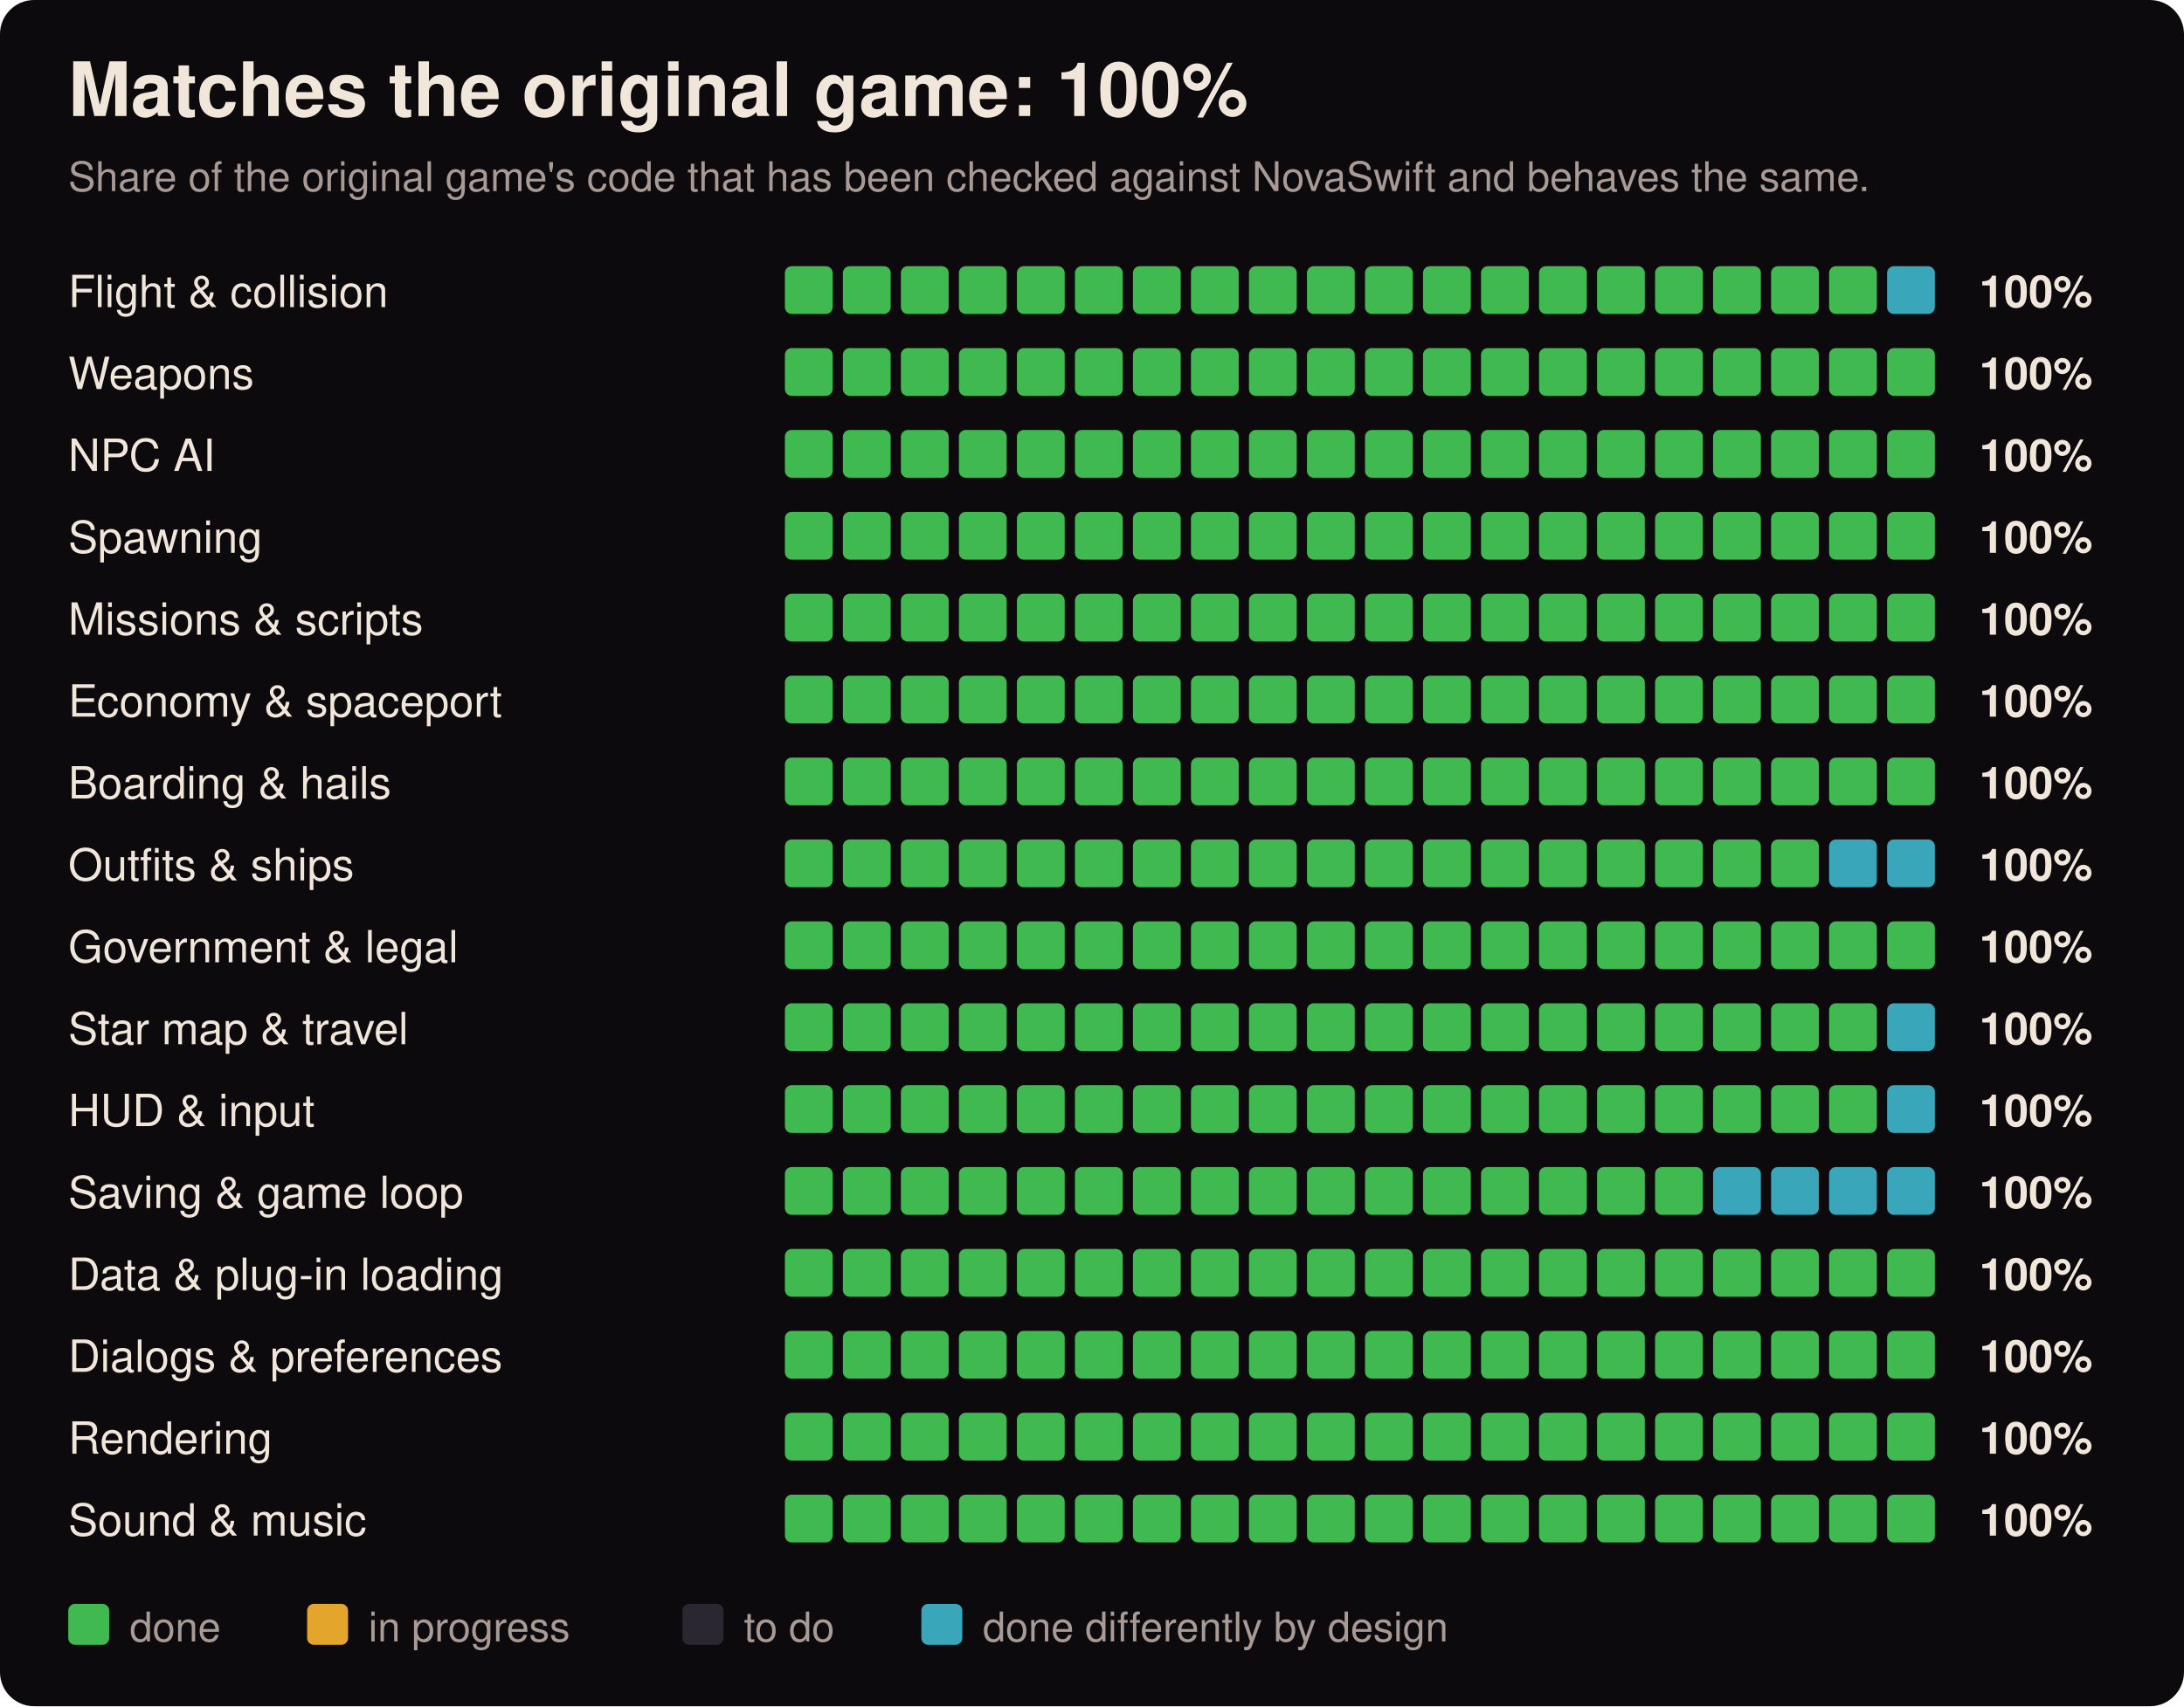
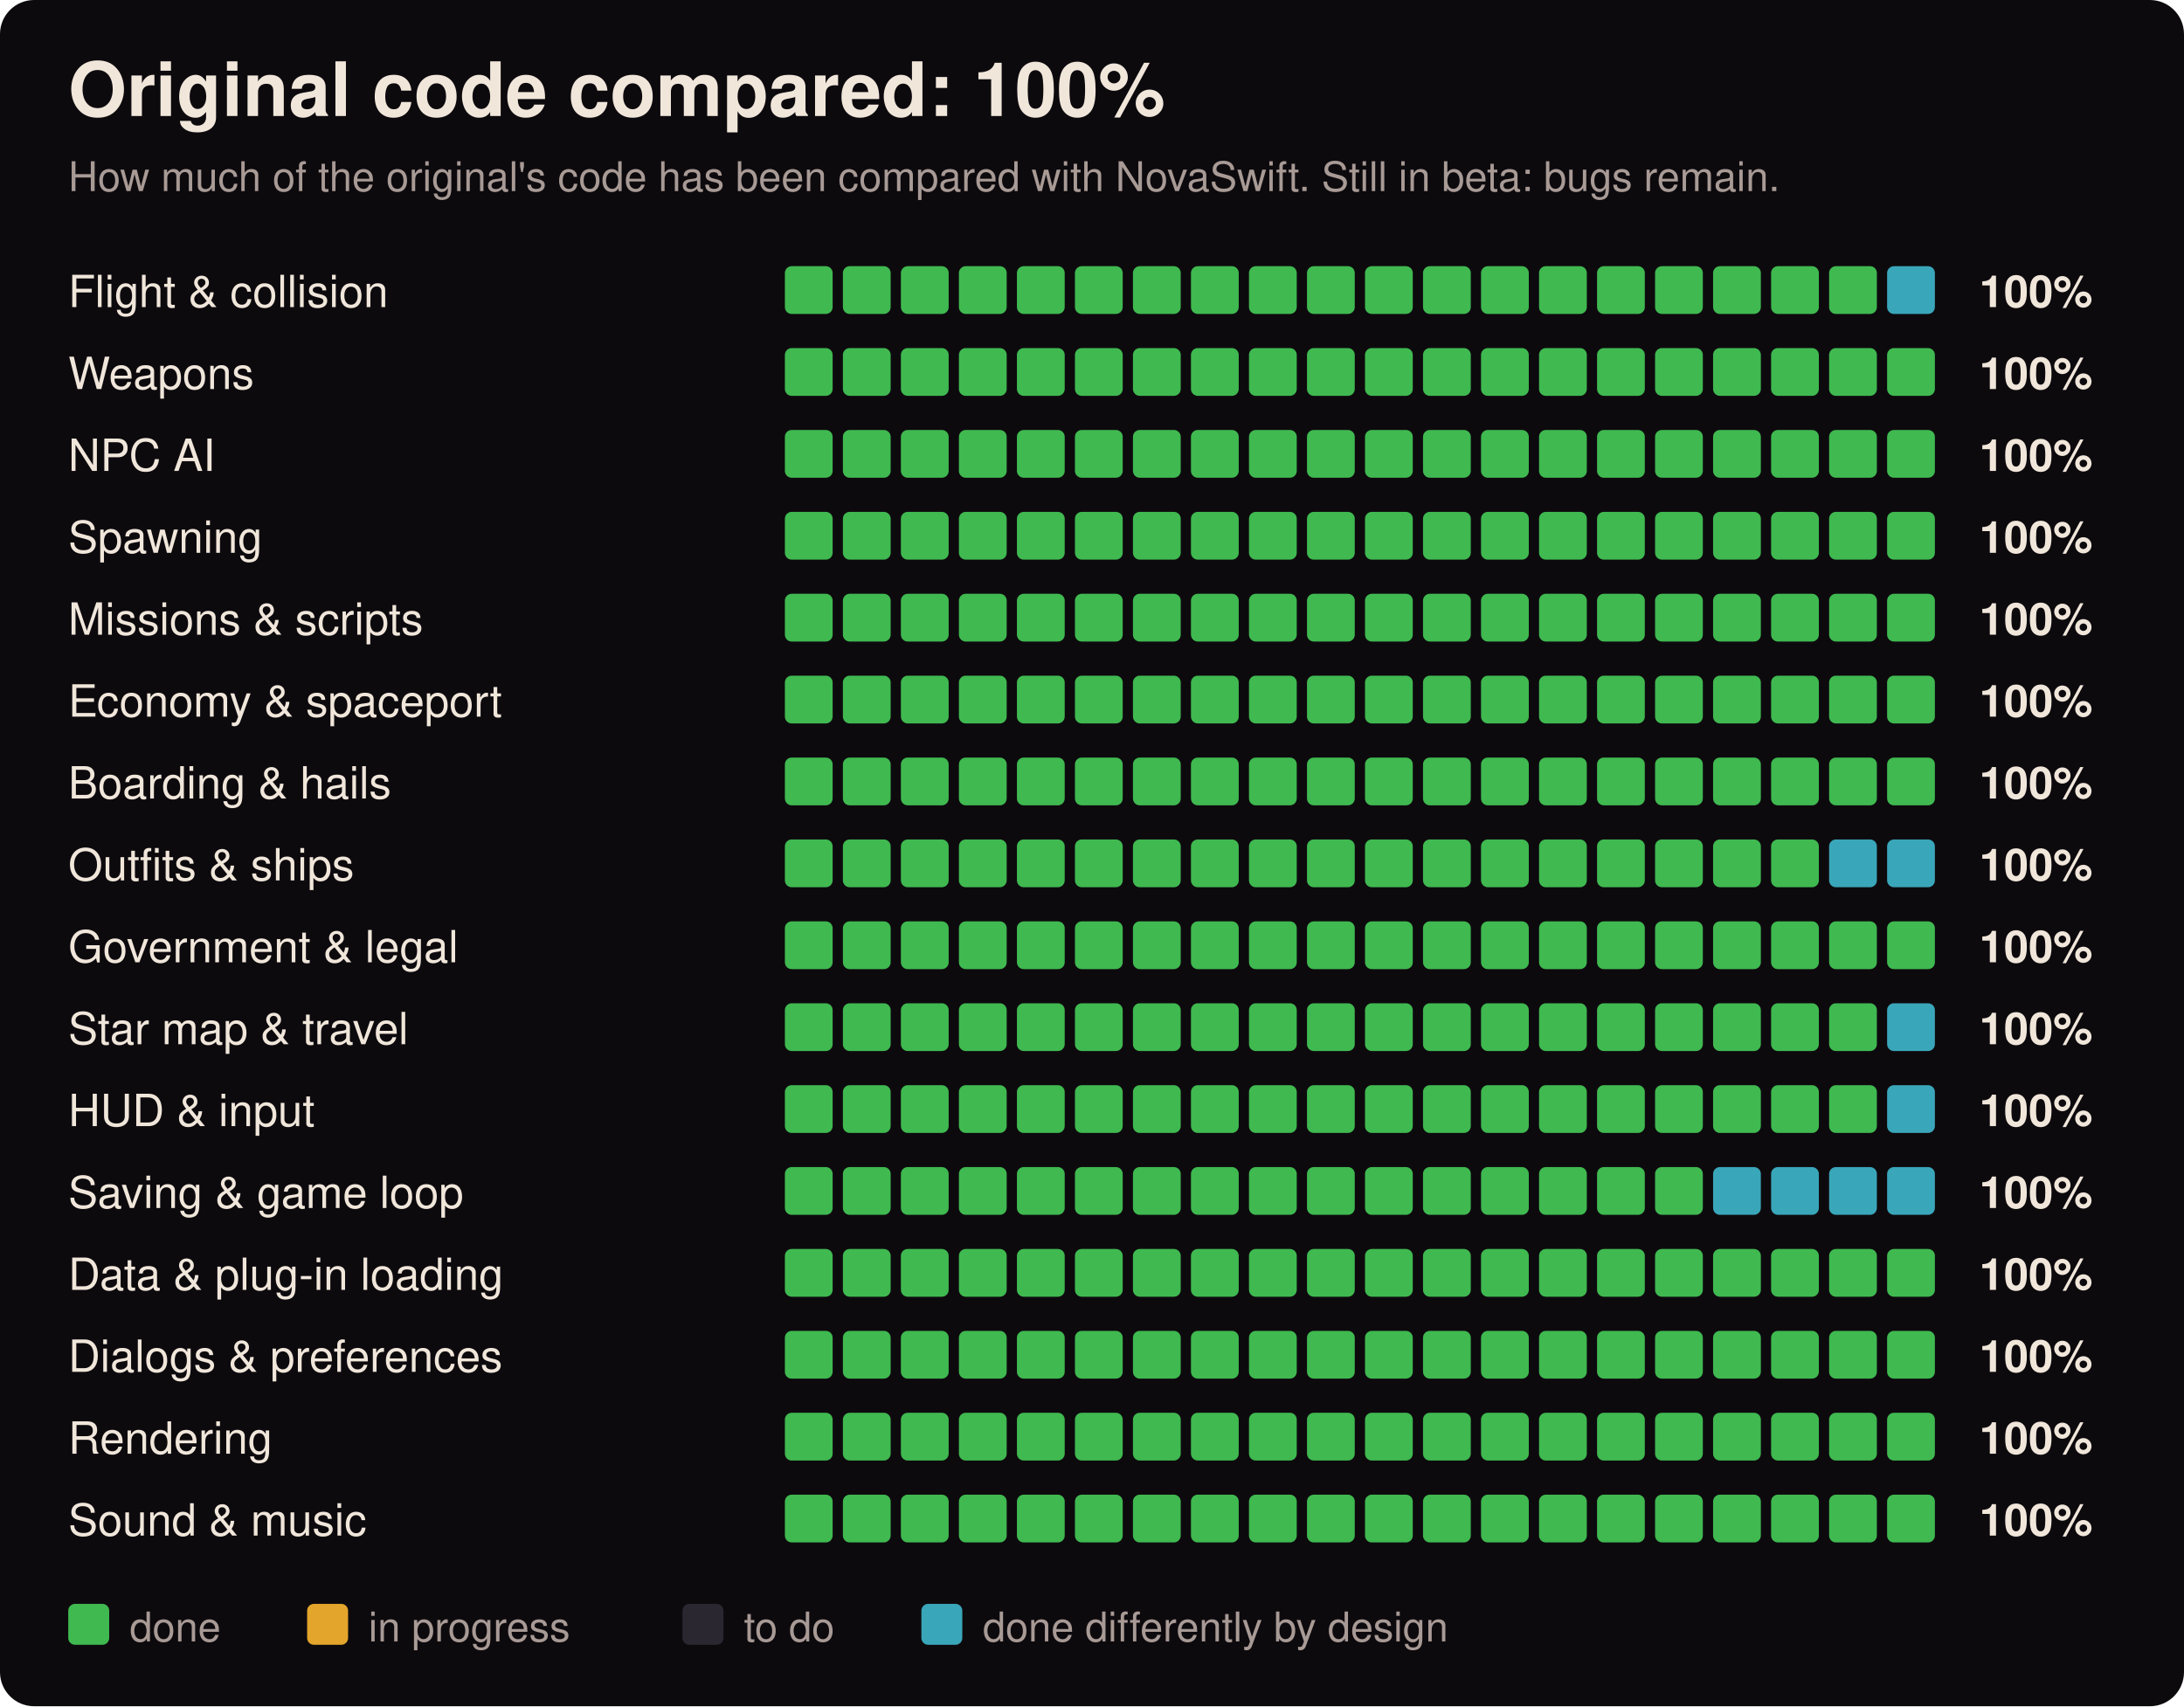
<svg xmlns="http://www.w3.org/2000/svg" width="640" height="500" viewBox="0 0 640 500" font-family="-apple-system, Segoe UI, Helvetica, Arial, sans-serif">
  <style>.hl{font-size:22px;font-weight:700;fill:#f0e6da}.sb{font-size:12px;fill:#a89a95}.nm{font-size:13px;fill:#f0e6da}.pc{font-size:13px;font-weight:600;fill:#f0e6da}</style>
  <rect width="640" height="500" rx="10" fill="#0d0a0e" />
-   <text x="20" y="34" class="hl">Matches the original game: 100%</text>
-   <text x="20" y="56" class="sb">Share of the original game's code that has been checked against NovaSwift and behaves the same.</text>
+   <text x="20" y="34" class="hl">Original code compared: 100%</text>
+   <text x="20" y="56" class="sb">How much of the original's code has been compared with NovaSwift. Still in beta: bugs remain.</text>
  <text x="20" y="90" class="nm">Flight &amp; collision</text>
  <rect x="230" y="78" width="14" height="14" rx="2" fill="#3fb950" />
  <rect x="247" y="78" width="14" height="14" rx="2" fill="#3fb950" />
  <rect x="264" y="78" width="14" height="14" rx="2" fill="#3fb950" />
  <rect x="281" y="78" width="14" height="14" rx="2" fill="#3fb950" />
  <rect x="298" y="78" width="14" height="14" rx="2" fill="#3fb950" />
  <rect x="315" y="78" width="14" height="14" rx="2" fill="#3fb950" />
  <rect x="332" y="78" width="14" height="14" rx="2" fill="#3fb950" />
  <rect x="349" y="78" width="14" height="14" rx="2" fill="#3fb950" />
  <rect x="366" y="78" width="14" height="14" rx="2" fill="#3fb950" />
  <rect x="383" y="78" width="14" height="14" rx="2" fill="#3fb950" />
  <rect x="400" y="78" width="14" height="14" rx="2" fill="#3fb950" />
  <rect x="417" y="78" width="14" height="14" rx="2" fill="#3fb950" />
  <rect x="434" y="78" width="14" height="14" rx="2" fill="#3fb950" />
  <rect x="451" y="78" width="14" height="14" rx="2" fill="#3fb950" />
  <rect x="468" y="78" width="14" height="14" rx="2" fill="#3fb950" />
  <rect x="485" y="78" width="14" height="14" rx="2" fill="#3fb950" />
  <rect x="502" y="78" width="14" height="14" rx="2" fill="#3fb950" />
  <rect x="519" y="78" width="14" height="14" rx="2" fill="#3fb950" />
  <rect x="536" y="78" width="14" height="14" rx="2" fill="#3fb950" />
  <rect x="553" y="78" width="14" height="14" rx="2" fill="#3aa6b9" />
  <text x="580" y="90" class="pc">100%</text>
  <text x="20" y="114" class="nm">Weapons</text>
  <rect x="230" y="102" width="14" height="14" rx="2" fill="#3fb950" />
  <rect x="247" y="102" width="14" height="14" rx="2" fill="#3fb950" />
  <rect x="264" y="102" width="14" height="14" rx="2" fill="#3fb950" />
  <rect x="281" y="102" width="14" height="14" rx="2" fill="#3fb950" />
  <rect x="298" y="102" width="14" height="14" rx="2" fill="#3fb950" />
  <rect x="315" y="102" width="14" height="14" rx="2" fill="#3fb950" />
  <rect x="332" y="102" width="14" height="14" rx="2" fill="#3fb950" />
  <rect x="349" y="102" width="14" height="14" rx="2" fill="#3fb950" />
  <rect x="366" y="102" width="14" height="14" rx="2" fill="#3fb950" />
  <rect x="383" y="102" width="14" height="14" rx="2" fill="#3fb950" />
  <rect x="400" y="102" width="14" height="14" rx="2" fill="#3fb950" />
  <rect x="417" y="102" width="14" height="14" rx="2" fill="#3fb950" />
  <rect x="434" y="102" width="14" height="14" rx="2" fill="#3fb950" />
  <rect x="451" y="102" width="14" height="14" rx="2" fill="#3fb950" />
  <rect x="468" y="102" width="14" height="14" rx="2" fill="#3fb950" />
  <rect x="485" y="102" width="14" height="14" rx="2" fill="#3fb950" />
  <rect x="502" y="102" width="14" height="14" rx="2" fill="#3fb950" />
  <rect x="519" y="102" width="14" height="14" rx="2" fill="#3fb950" />
  <rect x="536" y="102" width="14" height="14" rx="2" fill="#3fb950" />
  <rect x="553" y="102" width="14" height="14" rx="2" fill="#3fb950" />
  <text x="580" y="114" class="pc">100%</text>
  <text x="20" y="138" class="nm">NPC AI</text>
  <rect x="230" y="126" width="14" height="14" rx="2" fill="#3fb950" />
  <rect x="247" y="126" width="14" height="14" rx="2" fill="#3fb950" />
  <rect x="264" y="126" width="14" height="14" rx="2" fill="#3fb950" />
  <rect x="281" y="126" width="14" height="14" rx="2" fill="#3fb950" />
  <rect x="298" y="126" width="14" height="14" rx="2" fill="#3fb950" />
  <rect x="315" y="126" width="14" height="14" rx="2" fill="#3fb950" />
  <rect x="332" y="126" width="14" height="14" rx="2" fill="#3fb950" />
  <rect x="349" y="126" width="14" height="14" rx="2" fill="#3fb950" />
  <rect x="366" y="126" width="14" height="14" rx="2" fill="#3fb950" />
  <rect x="383" y="126" width="14" height="14" rx="2" fill="#3fb950" />
  <rect x="400" y="126" width="14" height="14" rx="2" fill="#3fb950" />
  <rect x="417" y="126" width="14" height="14" rx="2" fill="#3fb950" />
  <rect x="434" y="126" width="14" height="14" rx="2" fill="#3fb950" />
  <rect x="451" y="126" width="14" height="14" rx="2" fill="#3fb950" />
  <rect x="468" y="126" width="14" height="14" rx="2" fill="#3fb950" />
  <rect x="485" y="126" width="14" height="14" rx="2" fill="#3fb950" />
  <rect x="502" y="126" width="14" height="14" rx="2" fill="#3fb950" />
  <rect x="519" y="126" width="14" height="14" rx="2" fill="#3fb950" />
  <rect x="536" y="126" width="14" height="14" rx="2" fill="#3fb950" />
  <rect x="553" y="126" width="14" height="14" rx="2" fill="#3fb950" />
  <text x="580" y="138" class="pc">100%</text>
  <text x="20" y="162" class="nm">Spawning</text>
  <rect x="230" y="150" width="14" height="14" rx="2" fill="#3fb950" />
  <rect x="247" y="150" width="14" height="14" rx="2" fill="#3fb950" />
  <rect x="264" y="150" width="14" height="14" rx="2" fill="#3fb950" />
  <rect x="281" y="150" width="14" height="14" rx="2" fill="#3fb950" />
  <rect x="298" y="150" width="14" height="14" rx="2" fill="#3fb950" />
  <rect x="315" y="150" width="14" height="14" rx="2" fill="#3fb950" />
  <rect x="332" y="150" width="14" height="14" rx="2" fill="#3fb950" />
  <rect x="349" y="150" width="14" height="14" rx="2" fill="#3fb950" />
  <rect x="366" y="150" width="14" height="14" rx="2" fill="#3fb950" />
  <rect x="383" y="150" width="14" height="14" rx="2" fill="#3fb950" />
  <rect x="400" y="150" width="14" height="14" rx="2" fill="#3fb950" />
  <rect x="417" y="150" width="14" height="14" rx="2" fill="#3fb950" />
  <rect x="434" y="150" width="14" height="14" rx="2" fill="#3fb950" />
  <rect x="451" y="150" width="14" height="14" rx="2" fill="#3fb950" />
  <rect x="468" y="150" width="14" height="14" rx="2" fill="#3fb950" />
  <rect x="485" y="150" width="14" height="14" rx="2" fill="#3fb950" />
  <rect x="502" y="150" width="14" height="14" rx="2" fill="#3fb950" />
  <rect x="519" y="150" width="14" height="14" rx="2" fill="#3fb950" />
  <rect x="536" y="150" width="14" height="14" rx="2" fill="#3fb950" />
  <rect x="553" y="150" width="14" height="14" rx="2" fill="#3fb950" />
  <text x="580" y="162" class="pc">100%</text>
  <text x="20" y="186" class="nm">Missions &amp; scripts</text>
  <rect x="230" y="174" width="14" height="14" rx="2" fill="#3fb950" />
  <rect x="247" y="174" width="14" height="14" rx="2" fill="#3fb950" />
  <rect x="264" y="174" width="14" height="14" rx="2" fill="#3fb950" />
  <rect x="281" y="174" width="14" height="14" rx="2" fill="#3fb950" />
  <rect x="298" y="174" width="14" height="14" rx="2" fill="#3fb950" />
  <rect x="315" y="174" width="14" height="14" rx="2" fill="#3fb950" />
  <rect x="332" y="174" width="14" height="14" rx="2" fill="#3fb950" />
  <rect x="349" y="174" width="14" height="14" rx="2" fill="#3fb950" />
  <rect x="366" y="174" width="14" height="14" rx="2" fill="#3fb950" />
  <rect x="383" y="174" width="14" height="14" rx="2" fill="#3fb950" />
  <rect x="400" y="174" width="14" height="14" rx="2" fill="#3fb950" />
  <rect x="417" y="174" width="14" height="14" rx="2" fill="#3fb950" />
  <rect x="434" y="174" width="14" height="14" rx="2" fill="#3fb950" />
  <rect x="451" y="174" width="14" height="14" rx="2" fill="#3fb950" />
  <rect x="468" y="174" width="14" height="14" rx="2" fill="#3fb950" />
  <rect x="485" y="174" width="14" height="14" rx="2" fill="#3fb950" />
  <rect x="502" y="174" width="14" height="14" rx="2" fill="#3fb950" />
  <rect x="519" y="174" width="14" height="14" rx="2" fill="#3fb950" />
  <rect x="536" y="174" width="14" height="14" rx="2" fill="#3fb950" />
  <rect x="553" y="174" width="14" height="14" rx="2" fill="#3fb950" />
  <text x="580" y="186" class="pc">100%</text>
  <text x="20" y="210" class="nm">Economy &amp; spaceport</text>
  <rect x="230" y="198" width="14" height="14" rx="2" fill="#3fb950" />
  <rect x="247" y="198" width="14" height="14" rx="2" fill="#3fb950" />
  <rect x="264" y="198" width="14" height="14" rx="2" fill="#3fb950" />
  <rect x="281" y="198" width="14" height="14" rx="2" fill="#3fb950" />
  <rect x="298" y="198" width="14" height="14" rx="2" fill="#3fb950" />
  <rect x="315" y="198" width="14" height="14" rx="2" fill="#3fb950" />
  <rect x="332" y="198" width="14" height="14" rx="2" fill="#3fb950" />
  <rect x="349" y="198" width="14" height="14" rx="2" fill="#3fb950" />
  <rect x="366" y="198" width="14" height="14" rx="2" fill="#3fb950" />
  <rect x="383" y="198" width="14" height="14" rx="2" fill="#3fb950" />
  <rect x="400" y="198" width="14" height="14" rx="2" fill="#3fb950" />
  <rect x="417" y="198" width="14" height="14" rx="2" fill="#3fb950" />
  <rect x="434" y="198" width="14" height="14" rx="2" fill="#3fb950" />
  <rect x="451" y="198" width="14" height="14" rx="2" fill="#3fb950" />
  <rect x="468" y="198" width="14" height="14" rx="2" fill="#3fb950" />
  <rect x="485" y="198" width="14" height="14" rx="2" fill="#3fb950" />
  <rect x="502" y="198" width="14" height="14" rx="2" fill="#3fb950" />
  <rect x="519" y="198" width="14" height="14" rx="2" fill="#3fb950" />
  <rect x="536" y="198" width="14" height="14" rx="2" fill="#3fb950" />
  <rect x="553" y="198" width="14" height="14" rx="2" fill="#3fb950" />
  <text x="580" y="210" class="pc">100%</text>
  <text x="20" y="234" class="nm">Boarding &amp; hails</text>
  <rect x="230" y="222" width="14" height="14" rx="2" fill="#3fb950" />
  <rect x="247" y="222" width="14" height="14" rx="2" fill="#3fb950" />
  <rect x="264" y="222" width="14" height="14" rx="2" fill="#3fb950" />
  <rect x="281" y="222" width="14" height="14" rx="2" fill="#3fb950" />
  <rect x="298" y="222" width="14" height="14" rx="2" fill="#3fb950" />
  <rect x="315" y="222" width="14" height="14" rx="2" fill="#3fb950" />
  <rect x="332" y="222" width="14" height="14" rx="2" fill="#3fb950" />
  <rect x="349" y="222" width="14" height="14" rx="2" fill="#3fb950" />
  <rect x="366" y="222" width="14" height="14" rx="2" fill="#3fb950" />
  <rect x="383" y="222" width="14" height="14" rx="2" fill="#3fb950" />
  <rect x="400" y="222" width="14" height="14" rx="2" fill="#3fb950" />
  <rect x="417" y="222" width="14" height="14" rx="2" fill="#3fb950" />
  <rect x="434" y="222" width="14" height="14" rx="2" fill="#3fb950" />
  <rect x="451" y="222" width="14" height="14" rx="2" fill="#3fb950" />
  <rect x="468" y="222" width="14" height="14" rx="2" fill="#3fb950" />
  <rect x="485" y="222" width="14" height="14" rx="2" fill="#3fb950" />
  <rect x="502" y="222" width="14" height="14" rx="2" fill="#3fb950" />
  <rect x="519" y="222" width="14" height="14" rx="2" fill="#3fb950" />
  <rect x="536" y="222" width="14" height="14" rx="2" fill="#3fb950" />
  <rect x="553" y="222" width="14" height="14" rx="2" fill="#3fb950" />
  <text x="580" y="234" class="pc">100%</text>
  <text x="20" y="258" class="nm">Outfits &amp; ships</text>
  <rect x="230" y="246" width="14" height="14" rx="2" fill="#3fb950" />
  <rect x="247" y="246" width="14" height="14" rx="2" fill="#3fb950" />
  <rect x="264" y="246" width="14" height="14" rx="2" fill="#3fb950" />
  <rect x="281" y="246" width="14" height="14" rx="2" fill="#3fb950" />
  <rect x="298" y="246" width="14" height="14" rx="2" fill="#3fb950" />
  <rect x="315" y="246" width="14" height="14" rx="2" fill="#3fb950" />
  <rect x="332" y="246" width="14" height="14" rx="2" fill="#3fb950" />
  <rect x="349" y="246" width="14" height="14" rx="2" fill="#3fb950" />
  <rect x="366" y="246" width="14" height="14" rx="2" fill="#3fb950" />
  <rect x="383" y="246" width="14" height="14" rx="2" fill="#3fb950" />
  <rect x="400" y="246" width="14" height="14" rx="2" fill="#3fb950" />
  <rect x="417" y="246" width="14" height="14" rx="2" fill="#3fb950" />
  <rect x="434" y="246" width="14" height="14" rx="2" fill="#3fb950" />
  <rect x="451" y="246" width="14" height="14" rx="2" fill="#3fb950" />
  <rect x="468" y="246" width="14" height="14" rx="2" fill="#3fb950" />
  <rect x="485" y="246" width="14" height="14" rx="2" fill="#3fb950" />
  <rect x="502" y="246" width="14" height="14" rx="2" fill="#3fb950" />
  <rect x="519" y="246" width="14" height="14" rx="2" fill="#3fb950" />
  <rect x="536" y="246" width="14" height="14" rx="2" fill="#3aa6b9" />
  <rect x="553" y="246" width="14" height="14" rx="2" fill="#3aa6b9" />
  <text x="580" y="258" class="pc">100%</text>
  <text x="20" y="282" class="nm">Government &amp; legal</text>
  <rect x="230" y="270" width="14" height="14" rx="2" fill="#3fb950" />
  <rect x="247" y="270" width="14" height="14" rx="2" fill="#3fb950" />
  <rect x="264" y="270" width="14" height="14" rx="2" fill="#3fb950" />
  <rect x="281" y="270" width="14" height="14" rx="2" fill="#3fb950" />
  <rect x="298" y="270" width="14" height="14" rx="2" fill="#3fb950" />
  <rect x="315" y="270" width="14" height="14" rx="2" fill="#3fb950" />
  <rect x="332" y="270" width="14" height="14" rx="2" fill="#3fb950" />
  <rect x="349" y="270" width="14" height="14" rx="2" fill="#3fb950" />
  <rect x="366" y="270" width="14" height="14" rx="2" fill="#3fb950" />
  <rect x="383" y="270" width="14" height="14" rx="2" fill="#3fb950" />
  <rect x="400" y="270" width="14" height="14" rx="2" fill="#3fb950" />
  <rect x="417" y="270" width="14" height="14" rx="2" fill="#3fb950" />
  <rect x="434" y="270" width="14" height="14" rx="2" fill="#3fb950" />
  <rect x="451" y="270" width="14" height="14" rx="2" fill="#3fb950" />
  <rect x="468" y="270" width="14" height="14" rx="2" fill="#3fb950" />
  <rect x="485" y="270" width="14" height="14" rx="2" fill="#3fb950" />
  <rect x="502" y="270" width="14" height="14" rx="2" fill="#3fb950" />
  <rect x="519" y="270" width="14" height="14" rx="2" fill="#3fb950" />
  <rect x="536" y="270" width="14" height="14" rx="2" fill="#3fb950" />
  <rect x="553" y="270" width="14" height="14" rx="2" fill="#3fb950" />
  <text x="580" y="282" class="pc">100%</text>
  <text x="20" y="306" class="nm">Star map &amp; travel</text>
  <rect x="230" y="294" width="14" height="14" rx="2" fill="#3fb950" />
  <rect x="247" y="294" width="14" height="14" rx="2" fill="#3fb950" />
  <rect x="264" y="294" width="14" height="14" rx="2" fill="#3fb950" />
  <rect x="281" y="294" width="14" height="14" rx="2" fill="#3fb950" />
  <rect x="298" y="294" width="14" height="14" rx="2" fill="#3fb950" />
  <rect x="315" y="294" width="14" height="14" rx="2" fill="#3fb950" />
  <rect x="332" y="294" width="14" height="14" rx="2" fill="#3fb950" />
  <rect x="349" y="294" width="14" height="14" rx="2" fill="#3fb950" />
  <rect x="366" y="294" width="14" height="14" rx="2" fill="#3fb950" />
  <rect x="383" y="294" width="14" height="14" rx="2" fill="#3fb950" />
  <rect x="400" y="294" width="14" height="14" rx="2" fill="#3fb950" />
  <rect x="417" y="294" width="14" height="14" rx="2" fill="#3fb950" />
  <rect x="434" y="294" width="14" height="14" rx="2" fill="#3fb950" />
  <rect x="451" y="294" width="14" height="14" rx="2" fill="#3fb950" />
  <rect x="468" y="294" width="14" height="14" rx="2" fill="#3fb950" />
  <rect x="485" y="294" width="14" height="14" rx="2" fill="#3fb950" />
  <rect x="502" y="294" width="14" height="14" rx="2" fill="#3fb950" />
  <rect x="519" y="294" width="14" height="14" rx="2" fill="#3fb950" />
  <rect x="536" y="294" width="14" height="14" rx="2" fill="#3fb950" />
  <rect x="553" y="294" width="14" height="14" rx="2" fill="#3aa6b9" />
  <text x="580" y="306" class="pc">100%</text>
  <text x="20" y="330" class="nm">HUD &amp; input</text>
  <rect x="230" y="318" width="14" height="14" rx="2" fill="#3fb950" />
  <rect x="247" y="318" width="14" height="14" rx="2" fill="#3fb950" />
  <rect x="264" y="318" width="14" height="14" rx="2" fill="#3fb950" />
  <rect x="281" y="318" width="14" height="14" rx="2" fill="#3fb950" />
  <rect x="298" y="318" width="14" height="14" rx="2" fill="#3fb950" />
  <rect x="315" y="318" width="14" height="14" rx="2" fill="#3fb950" />
  <rect x="332" y="318" width="14" height="14" rx="2" fill="#3fb950" />
  <rect x="349" y="318" width="14" height="14" rx="2" fill="#3fb950" />
  <rect x="366" y="318" width="14" height="14" rx="2" fill="#3fb950" />
  <rect x="383" y="318" width="14" height="14" rx="2" fill="#3fb950" />
  <rect x="400" y="318" width="14" height="14" rx="2" fill="#3fb950" />
  <rect x="417" y="318" width="14" height="14" rx="2" fill="#3fb950" />
  <rect x="434" y="318" width="14" height="14" rx="2" fill="#3fb950" />
  <rect x="451" y="318" width="14" height="14" rx="2" fill="#3fb950" />
  <rect x="468" y="318" width="14" height="14" rx="2" fill="#3fb950" />
  <rect x="485" y="318" width="14" height="14" rx="2" fill="#3fb950" />
  <rect x="502" y="318" width="14" height="14" rx="2" fill="#3fb950" />
  <rect x="519" y="318" width="14" height="14" rx="2" fill="#3fb950" />
  <rect x="536" y="318" width="14" height="14" rx="2" fill="#3fb950" />
  <rect x="553" y="318" width="14" height="14" rx="2" fill="#3aa6b9" />
  <text x="580" y="330" class="pc">100%</text>
  <text x="20" y="354" class="nm">Saving &amp; game loop</text>
  <rect x="230" y="342" width="14" height="14" rx="2" fill="#3fb950" />
  <rect x="247" y="342" width="14" height="14" rx="2" fill="#3fb950" />
  <rect x="264" y="342" width="14" height="14" rx="2" fill="#3fb950" />
  <rect x="281" y="342" width="14" height="14" rx="2" fill="#3fb950" />
  <rect x="298" y="342" width="14" height="14" rx="2" fill="#3fb950" />
  <rect x="315" y="342" width="14" height="14" rx="2" fill="#3fb950" />
  <rect x="332" y="342" width="14" height="14" rx="2" fill="#3fb950" />
  <rect x="349" y="342" width="14" height="14" rx="2" fill="#3fb950" />
  <rect x="366" y="342" width="14" height="14" rx="2" fill="#3fb950" />
  <rect x="383" y="342" width="14" height="14" rx="2" fill="#3fb950" />
  <rect x="400" y="342" width="14" height="14" rx="2" fill="#3fb950" />
  <rect x="417" y="342" width="14" height="14" rx="2" fill="#3fb950" />
  <rect x="434" y="342" width="14" height="14" rx="2" fill="#3fb950" />
  <rect x="451" y="342" width="14" height="14" rx="2" fill="#3fb950" />
  <rect x="468" y="342" width="14" height="14" rx="2" fill="#3fb950" />
  <rect x="485" y="342" width="14" height="14" rx="2" fill="#3fb950" />
  <rect x="502" y="342" width="14" height="14" rx="2" fill="#3aa6b9" />
  <rect x="519" y="342" width="14" height="14" rx="2" fill="#3aa6b9" />
  <rect x="536" y="342" width="14" height="14" rx="2" fill="#3aa6b9" />
  <rect x="553" y="342" width="14" height="14" rx="2" fill="#3aa6b9" />
  <text x="580" y="354" class="pc">100%</text>
  <text x="20" y="378" class="nm">Data &amp; plug-in loading</text>
  <rect x="230" y="366" width="14" height="14" rx="2" fill="#3fb950" />
  <rect x="247" y="366" width="14" height="14" rx="2" fill="#3fb950" />
  <rect x="264" y="366" width="14" height="14" rx="2" fill="#3fb950" />
  <rect x="281" y="366" width="14" height="14" rx="2" fill="#3fb950" />
  <rect x="298" y="366" width="14" height="14" rx="2" fill="#3fb950" />
  <rect x="315" y="366" width="14" height="14" rx="2" fill="#3fb950" />
  <rect x="332" y="366" width="14" height="14" rx="2" fill="#3fb950" />
  <rect x="349" y="366" width="14" height="14" rx="2" fill="#3fb950" />
  <rect x="366" y="366" width="14" height="14" rx="2" fill="#3fb950" />
  <rect x="383" y="366" width="14" height="14" rx="2" fill="#3fb950" />
  <rect x="400" y="366" width="14" height="14" rx="2" fill="#3fb950" />
  <rect x="417" y="366" width="14" height="14" rx="2" fill="#3fb950" />
  <rect x="434" y="366" width="14" height="14" rx="2" fill="#3fb950" />
  <rect x="451" y="366" width="14" height="14" rx="2" fill="#3fb950" />
  <rect x="468" y="366" width="14" height="14" rx="2" fill="#3fb950" />
  <rect x="485" y="366" width="14" height="14" rx="2" fill="#3fb950" />
  <rect x="502" y="366" width="14" height="14" rx="2" fill="#3fb950" />
  <rect x="519" y="366" width="14" height="14" rx="2" fill="#3fb950" />
  <rect x="536" y="366" width="14" height="14" rx="2" fill="#3fb950" />
  <rect x="553" y="366" width="14" height="14" rx="2" fill="#3fb950" />
  <text x="580" y="378" class="pc">100%</text>
  <text x="20" y="402" class="nm">Dialogs &amp; preferences</text>
  <rect x="230" y="390" width="14" height="14" rx="2" fill="#3fb950" />
  <rect x="247" y="390" width="14" height="14" rx="2" fill="#3fb950" />
  <rect x="264" y="390" width="14" height="14" rx="2" fill="#3fb950" />
  <rect x="281" y="390" width="14" height="14" rx="2" fill="#3fb950" />
  <rect x="298" y="390" width="14" height="14" rx="2" fill="#3fb950" />
  <rect x="315" y="390" width="14" height="14" rx="2" fill="#3fb950" />
  <rect x="332" y="390" width="14" height="14" rx="2" fill="#3fb950" />
  <rect x="349" y="390" width="14" height="14" rx="2" fill="#3fb950" />
  <rect x="366" y="390" width="14" height="14" rx="2" fill="#3fb950" />
  <rect x="383" y="390" width="14" height="14" rx="2" fill="#3fb950" />
  <rect x="400" y="390" width="14" height="14" rx="2" fill="#3fb950" />
  <rect x="417" y="390" width="14" height="14" rx="2" fill="#3fb950" />
  <rect x="434" y="390" width="14" height="14" rx="2" fill="#3fb950" />
  <rect x="451" y="390" width="14" height="14" rx="2" fill="#3fb950" />
  <rect x="468" y="390" width="14" height="14" rx="2" fill="#3fb950" />
  <rect x="485" y="390" width="14" height="14" rx="2" fill="#3fb950" />
  <rect x="502" y="390" width="14" height="14" rx="2" fill="#3fb950" />
  <rect x="519" y="390" width="14" height="14" rx="2" fill="#3fb950" />
  <rect x="536" y="390" width="14" height="14" rx="2" fill="#3fb950" />
  <rect x="553" y="390" width="14" height="14" rx="2" fill="#3fb950" />
  <text x="580" y="402" class="pc">100%</text>
  <text x="20" y="426" class="nm">Rendering</text>
  <rect x="230" y="414" width="14" height="14" rx="2" fill="#3fb950" />
  <rect x="247" y="414" width="14" height="14" rx="2" fill="#3fb950" />
  <rect x="264" y="414" width="14" height="14" rx="2" fill="#3fb950" />
  <rect x="281" y="414" width="14" height="14" rx="2" fill="#3fb950" />
  <rect x="298" y="414" width="14" height="14" rx="2" fill="#3fb950" />
  <rect x="315" y="414" width="14" height="14" rx="2" fill="#3fb950" />
  <rect x="332" y="414" width="14" height="14" rx="2" fill="#3fb950" />
  <rect x="349" y="414" width="14" height="14" rx="2" fill="#3fb950" />
  <rect x="366" y="414" width="14" height="14" rx="2" fill="#3fb950" />
  <rect x="383" y="414" width="14" height="14" rx="2" fill="#3fb950" />
  <rect x="400" y="414" width="14" height="14" rx="2" fill="#3fb950" />
  <rect x="417" y="414" width="14" height="14" rx="2" fill="#3fb950" />
  <rect x="434" y="414" width="14" height="14" rx="2" fill="#3fb950" />
  <rect x="451" y="414" width="14" height="14" rx="2" fill="#3fb950" />
  <rect x="468" y="414" width="14" height="14" rx="2" fill="#3fb950" />
  <rect x="485" y="414" width="14" height="14" rx="2" fill="#3fb950" />
  <rect x="502" y="414" width="14" height="14" rx="2" fill="#3fb950" />
  <rect x="519" y="414" width="14" height="14" rx="2" fill="#3fb950" />
  <rect x="536" y="414" width="14" height="14" rx="2" fill="#3fb950" />
  <rect x="553" y="414" width="14" height="14" rx="2" fill="#3fb950" />
  <text x="580" y="426" class="pc">100%</text>
  <text x="20" y="450" class="nm">Sound &amp; music</text>
  <rect x="230" y="438" width="14" height="14" rx="2" fill="#3fb950" />
  <rect x="247" y="438" width="14" height="14" rx="2" fill="#3fb950" />
  <rect x="264" y="438" width="14" height="14" rx="2" fill="#3fb950" />
  <rect x="281" y="438" width="14" height="14" rx="2" fill="#3fb950" />
  <rect x="298" y="438" width="14" height="14" rx="2" fill="#3fb950" />
  <rect x="315" y="438" width="14" height="14" rx="2" fill="#3fb950" />
  <rect x="332" y="438" width="14" height="14" rx="2" fill="#3fb950" />
  <rect x="349" y="438" width="14" height="14" rx="2" fill="#3fb950" />
  <rect x="366" y="438" width="14" height="14" rx="2" fill="#3fb950" />
  <rect x="383" y="438" width="14" height="14" rx="2" fill="#3fb950" />
  <rect x="400" y="438" width="14" height="14" rx="2" fill="#3fb950" />
  <rect x="417" y="438" width="14" height="14" rx="2" fill="#3fb950" />
  <rect x="434" y="438" width="14" height="14" rx="2" fill="#3fb950" />
  <rect x="451" y="438" width="14" height="14" rx="2" fill="#3fb950" />
  <rect x="468" y="438" width="14" height="14" rx="2" fill="#3fb950" />
  <rect x="485" y="438" width="14" height="14" rx="2" fill="#3fb950" />
  <rect x="502" y="438" width="14" height="14" rx="2" fill="#3fb950" />
  <rect x="519" y="438" width="14" height="14" rx="2" fill="#3fb950" />
  <rect x="536" y="438" width="14" height="14" rx="2" fill="#3fb950" />
  <rect x="553" y="438" width="14" height="14" rx="2" fill="#3fb950" />
  <text x="580" y="450" class="pc">100%</text>
  <rect x="20" y="470" width="12" height="12" rx="2" fill="#3fb950" />
  <text x="38" y="481" class="sb">done</text>
  <rect x="90" y="470" width="12" height="12" rx="2" fill="#e3a52b" />
  <text x="108" y="481" class="sb">in progress</text>
  <rect x="200" y="470" width="12" height="12" rx="2" fill="#2b2730" />
  <text x="218" y="481" class="sb">to do</text>
  <rect x="270" y="470" width="12" height="12" rx="2" fill="#3aa6b9" />
  <text x="288" y="481" class="sb">done differently by design</text>
</svg>
